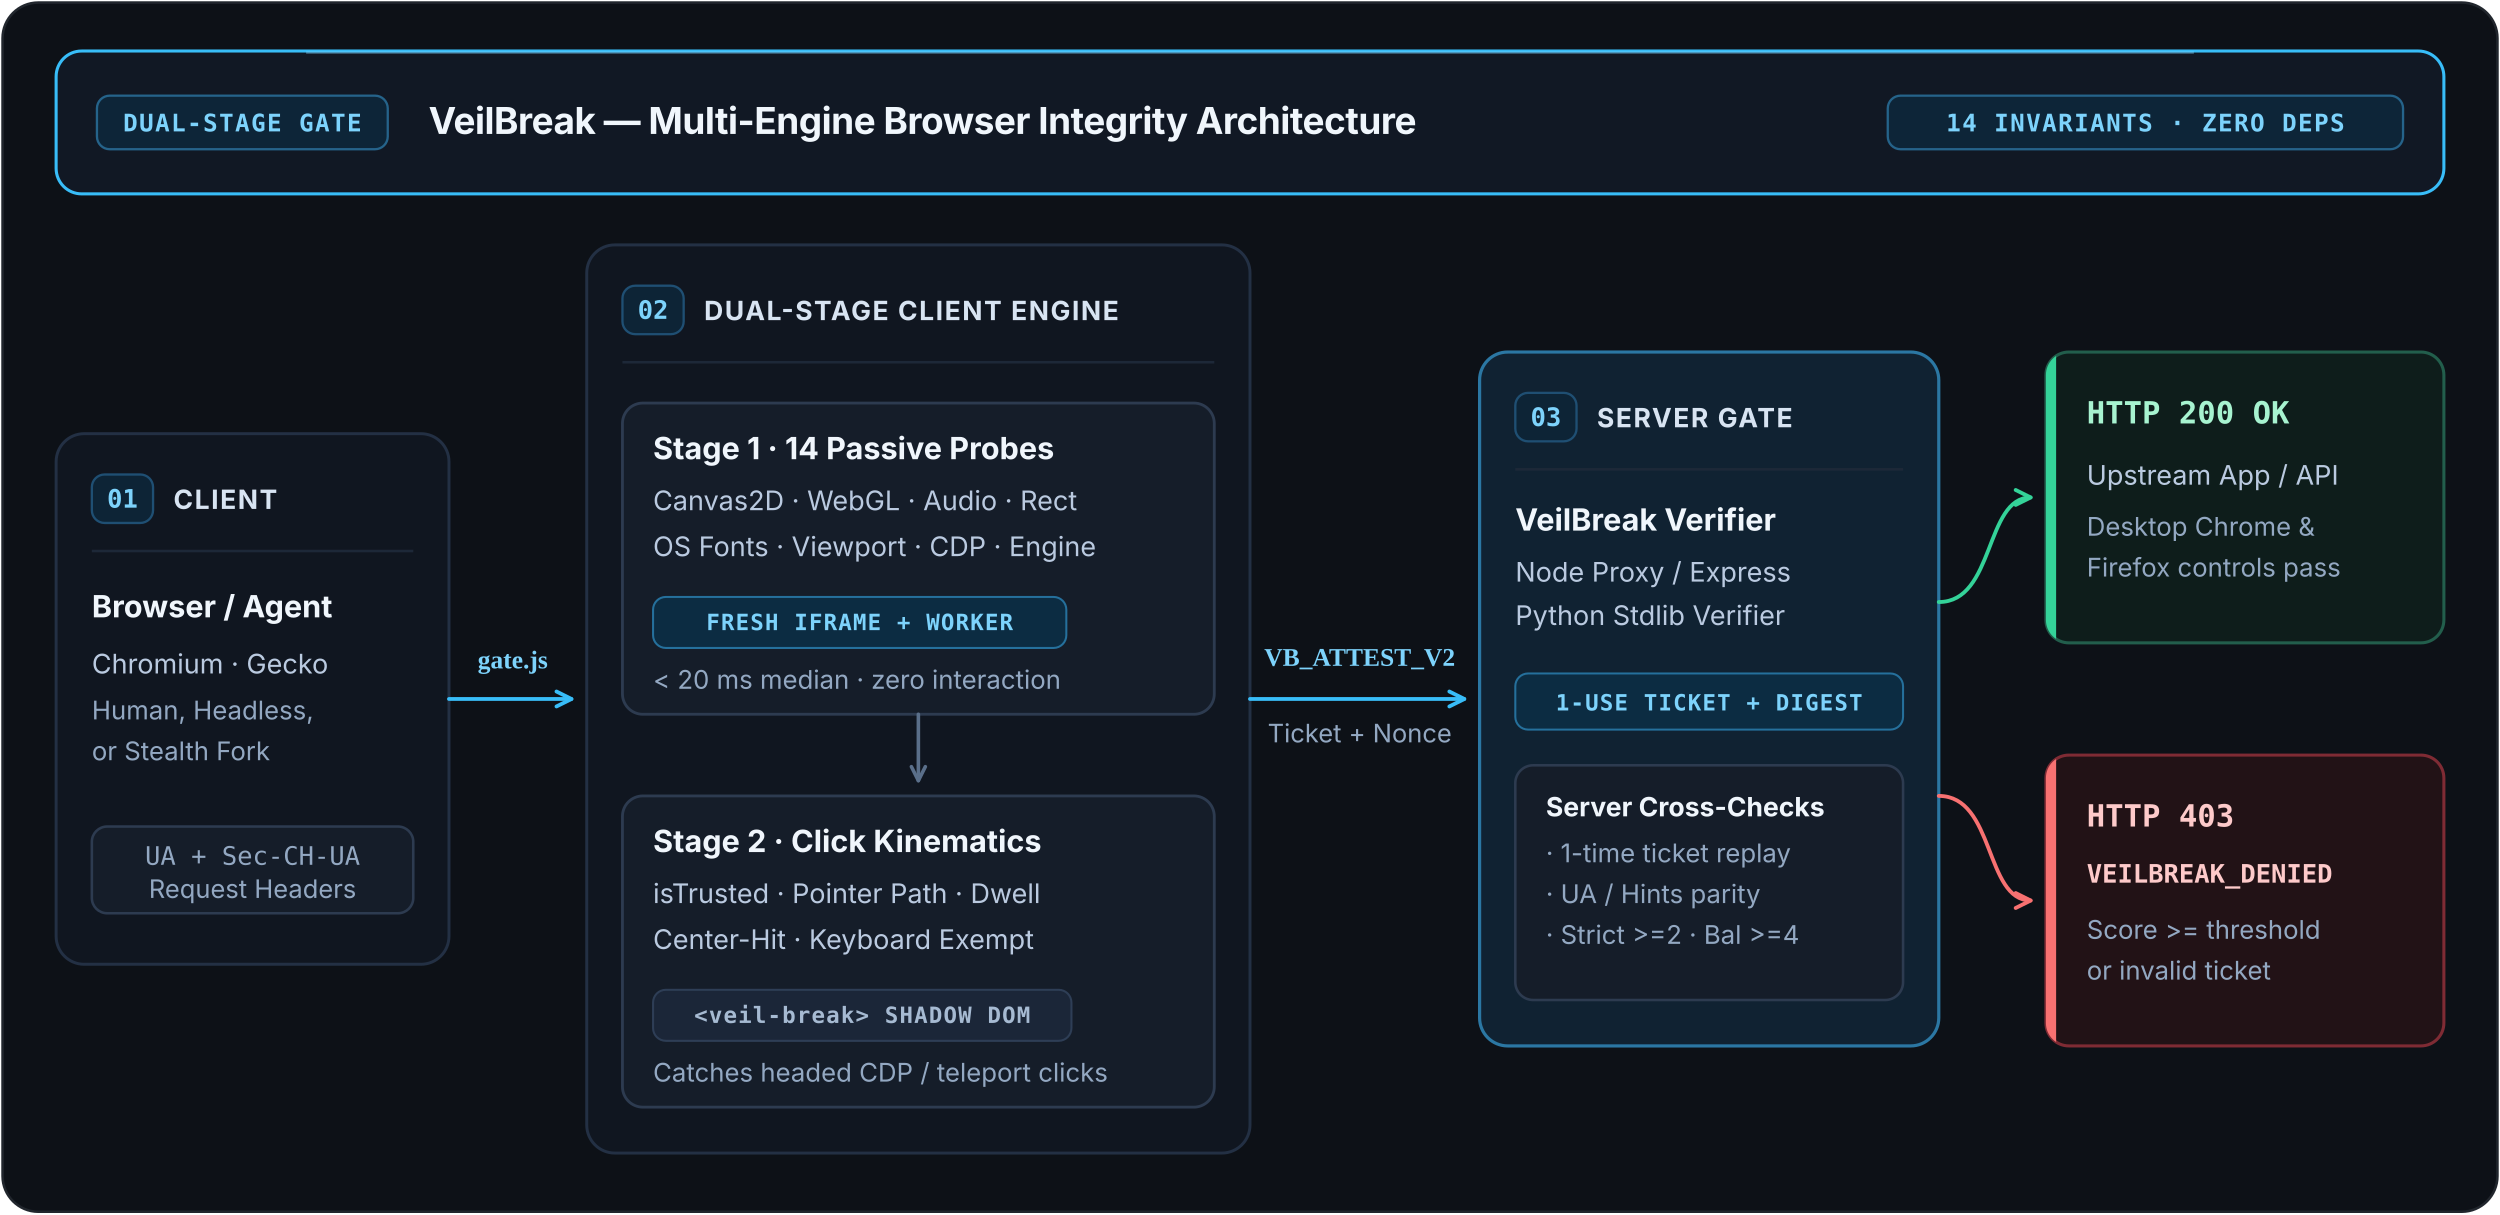
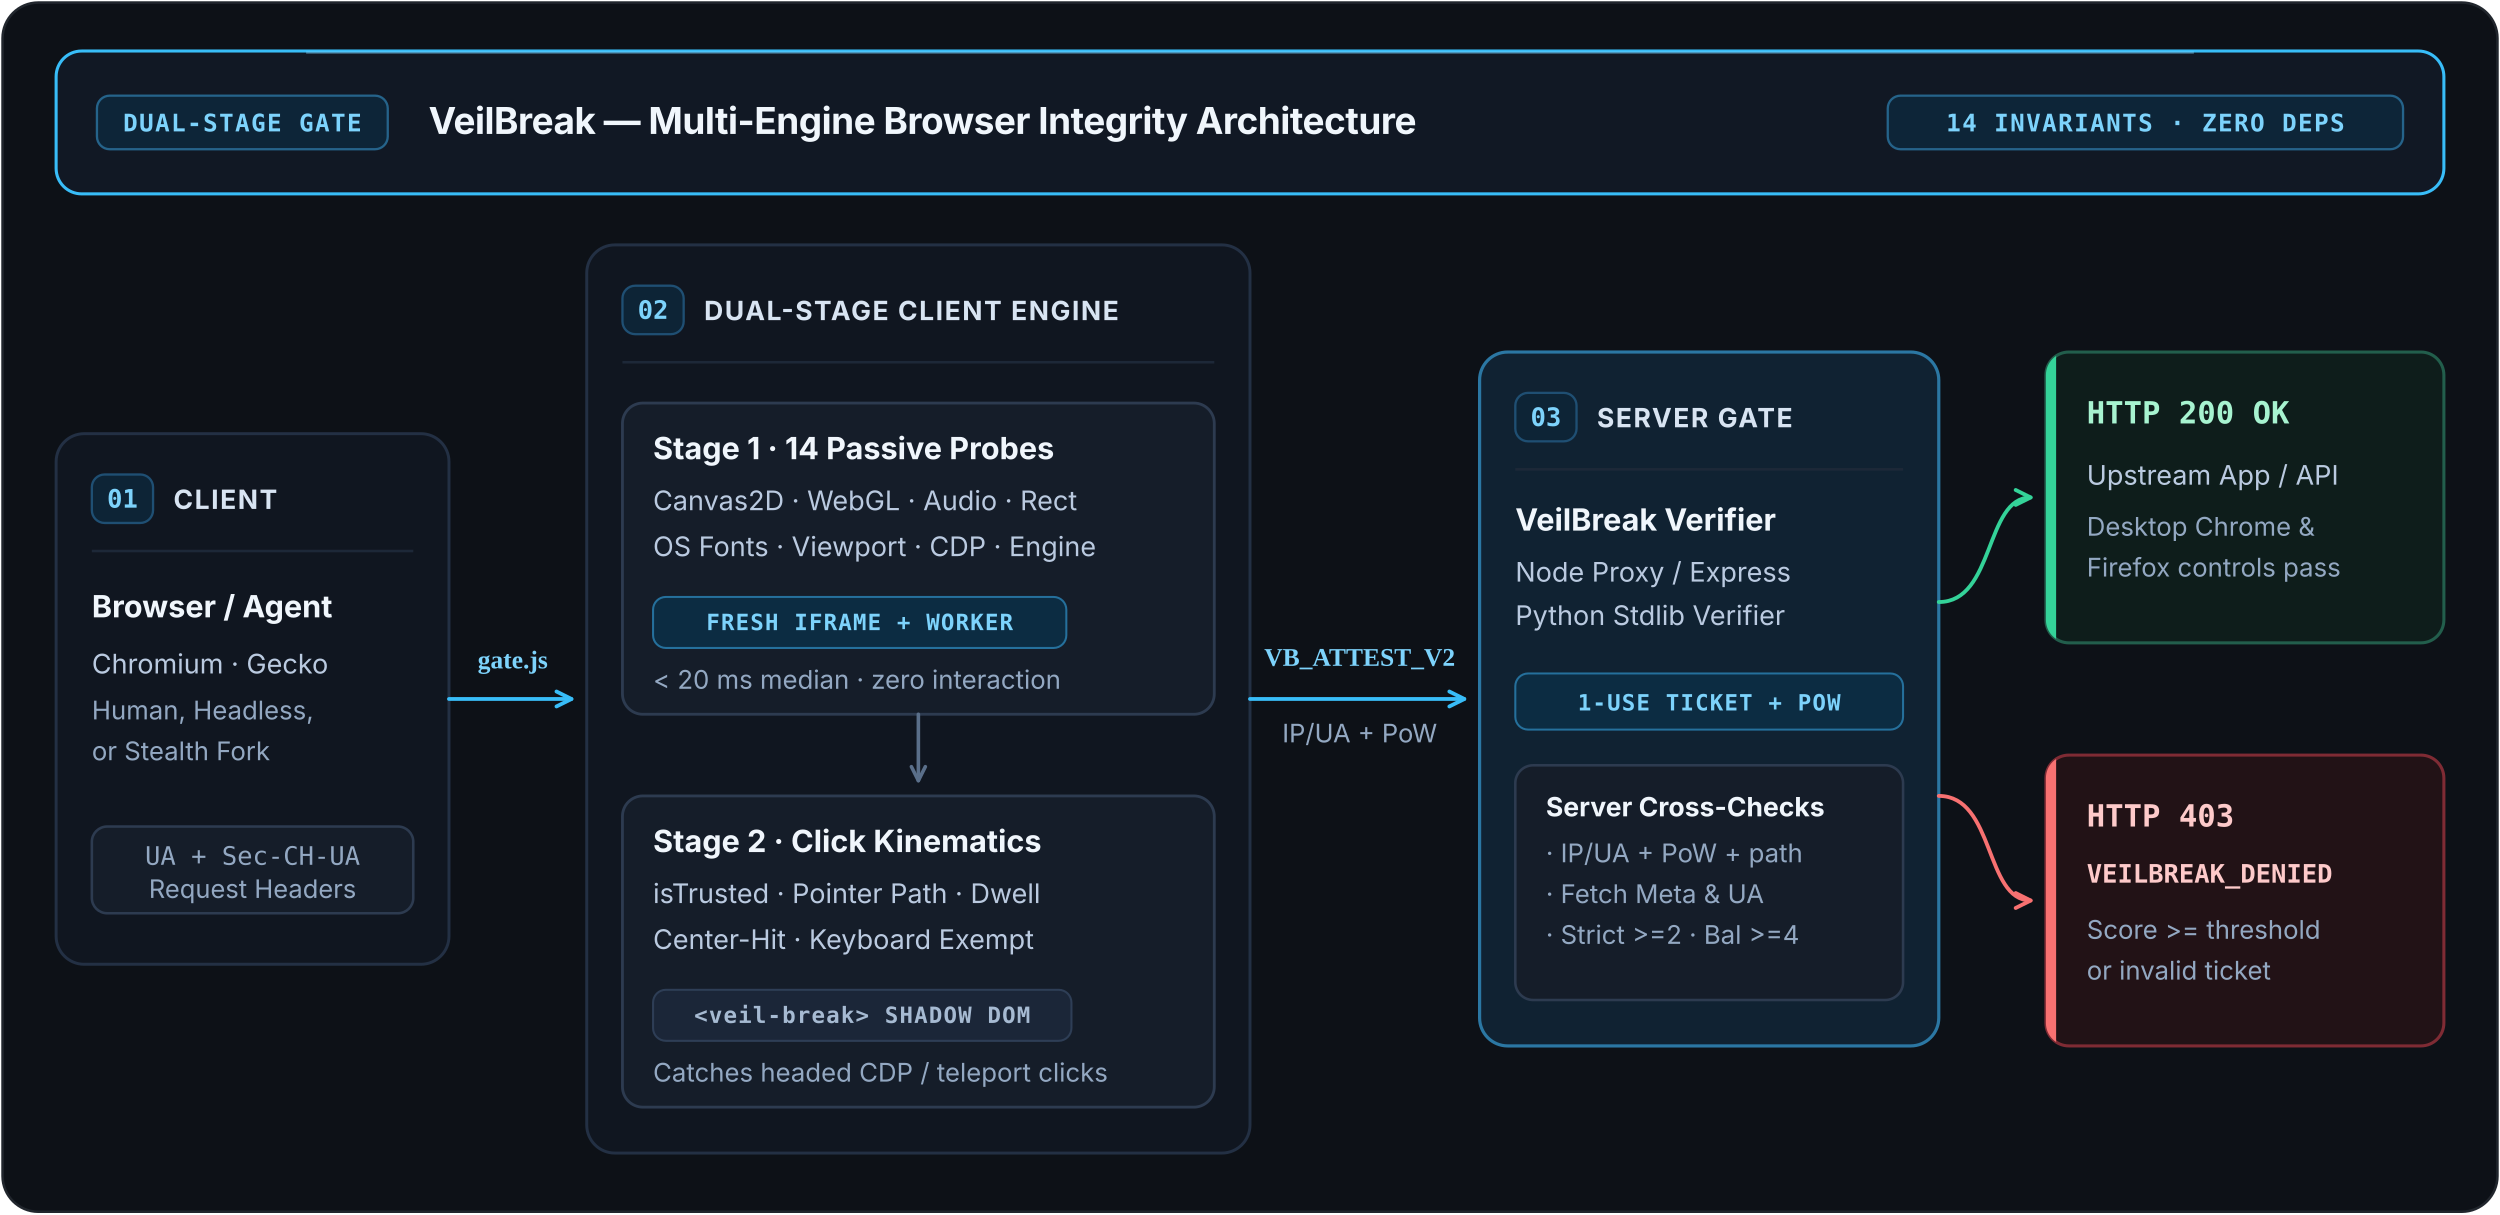
<svg xmlns="http://www.w3.org/2000/svg" width="980" height="476" viewBox="0 0 980 476" role="img" aria-label="VeilBreak Dual-Stage Browser Integrity Gate Architecture">
  <defs>
    <marker id="vb-edge-dark" viewBox="0 0 10 10" refX="7.5" refY="5" markerWidth="6.5" markerHeight="6.5" orient="auto">
      <path d="M 1.5 2 L 7.5 5 L 1.5 8" fill="none" stroke="#5A6F8A" stroke-width="1.55" stroke-linecap="round" stroke-linejoin="round" />
    </marker>
    <marker id="vb-acc-dark" viewBox="0 0 10 10" refX="7.5" refY="5" markerWidth="6.5" markerHeight="6.5" orient="auto">
      <path d="M 1.5 2 L 7.5 5 L 1.5 8" fill="none" stroke="#38BDF8" stroke-width="1.55" stroke-linecap="round" stroke-linejoin="round" />
    </marker>
    <marker id="vb-ok-dark" viewBox="0 0 10 10" refX="7.5" refY="5" markerWidth="6.5" markerHeight="6.5" orient="auto">
      <path d="M 1.5 2 L 7.5 5 L 1.5 8" fill="none" stroke="#34D399" stroke-width="1.55" stroke-linecap="round" stroke-linejoin="round" />
    </marker>
    <marker id="vb-deny-dark" viewBox="0 0 10 10" refX="7.5" refY="5" markerWidth="6.5" markerHeight="6.5" orient="auto">
      <path d="M 1.5 2 L 7.5 5 L 1.5 8" fill="none" stroke="#F87171" stroke-width="1.55" stroke-linecap="round" stroke-linejoin="round" />
    </marker>
    <clipPath id="vb-clip-ok-dark">
      <rect x="802" y="138" width="156" height="114" rx="9" />
    </clipPath>
    <clipPath id="vb-clip-dn-dark">
      <rect x="802" y="296" width="156" height="114" rx="9" />
    </clipPath>
    <style>
      .sans { font-family: -apple-system, BlinkMacSystemFont, "Segoe UI", Inter, Helvetica, Arial, sans-serif; }
      .mono { font-family: ui-monospace, SFMono-Regular, "SF Mono", Menlo, Consolas, monospace; }
      .hub-title { font-size: 14.5px; font-weight: 700; fill: #F0F6FC; letter-spacing: -0.2px; }
      .badge-txt { font-size: 9.5px; font-weight: 700; fill: #7DD3FC; letter-spacing: 0.55px; text-anchor: middle; }
      .col-hdr   { font-size: 10.4px; font-weight: 700; fill: #D8E4F2; letter-spacing: 0.6px; }
      .step-num  { font-size: 10px; font-weight: 700; fill: #7DD3FC; text-anchor: middle; }
      .card-ttl  { font-size: 12px; font-weight: 700; fill: #F0F6FC; }
      .body      { font-size: 10.6px; font-weight: 400; fill: #BACAE0; }
      .muted     { font-size: 10.1px; font-weight: 400; fill: #93A8C2; }
      .muted-c   { font-size: 10px; font-weight: 400; fill: #93A8C2; text-anchor: middle; }
      .mono-c    { font-size: 10px; font-weight: 700; fill: #7DD3FC; text-anchor: middle; }
      .pill-txt  { font-size: 8.8px; font-weight: 700; fill: #7DD3FC; letter-spacing: 0.45px; text-anchor: middle; }
      .tag-txt   { font-size: 8.8px; font-weight: 700; fill: #A6BAD2; letter-spacing: 0.45px; text-anchor: middle; }
      .ok-t      { font-size: 12px; font-weight: 700; fill: #A7F3D0; }
      .dn-t      { font-size: 12px; font-weight: 700; fill: #FECACA; }
      .edge      { fill: none; stroke: #5A6F8A; stroke-width: 1.4; stroke-linecap: round; }
      .edge-acc  { fill: none; stroke: #38BDF8; stroke-width: 1.5; stroke-linecap: round; }
      .edge-ok   { fill: none; stroke: #34D399; stroke-width: 1.5; stroke-linecap: round; }
      .edge-deny { fill: none; stroke: #F87171; stroke-width: 1.5; stroke-linecap: round; }
    </style>
  </defs>
  <rect x="1" y="1" width="978" height="474" rx="14" fill="#0D1117" stroke="#21262D" stroke-width="1" />
  <g id="vb-header">
    <rect x="22" y="20" width="936" height="56" rx="10" fill="#111824" stroke="#38BDF8" stroke-width="1.2" />
    <line x1="120" y1="20.6" x2="860" y2="20.6" stroke="#7DD3FC" stroke-width="1" opacity="0.4" />
    <rect x="38" y="37.5" width="114" height="21" rx="5" fill="#0D2538" stroke="#25638A" stroke-width="0.9" />
    <text class="mono badge-txt" x="95" y="51.5">DUAL-STAGE GATE</text>
    <text class="sans hub-title" x="168" y="52.5">VeilBreak — Multi-Engine Browser Integrity Architecture</text>
    <rect x="740" y="37.5" width="202" height="21" rx="5" fill="#0D2538" stroke="#25638A" stroke-width="0.9" />
    <text class="mono badge-txt" x="841" y="51.5">14 INVARIANTS · ZERO DEPS</text>
  </g>
  <g id="vb-col1">
    <rect x="22" y="170" width="154" height="208" rx="11" fill="#101620" stroke="#233044" stroke-width="1.15" />
    <rect x="36" y="186" width="24" height="19" rx="5" fill="#0D2436" stroke="#1F4F73" stroke-width="0.9" />
    <text class="mono step-num" x="48" y="199">01</text>
    <text class="sans col-hdr" x="68" y="199.5">CLIENT</text>
    <line x1="36" y1="216" x2="162" y2="216" stroke="#1D2838" stroke-width="1" />
    <text class="sans card-ttl" x="36" y="242">Browser / Agent</text>
    <text class="sans body" x="36" y="264">Chromium · Gecko</text>
    <text class="sans muted" x="36" y="282">Human, Headless,</text>
    <text class="sans muted" x="36" y="298">or Stealth Fork</text>
    <rect x="36" y="324" width="126" height="34" rx="6" fill="#151D29" stroke="#2D3B50" stroke-width="1" />
    <text class="mono muted-c" x="99" y="339" font-size="9.5">UA + Sec-CH-UA</text>
    <text class="sans muted-c" x="99" y="352" font-size="9.3">Request Headers</text>
  </g>
  <line class="edge-acc" x1="176" y1="274" x2="224" y2="274" marker-end="url(#vb-acc-dark)" />
  <text class="mono-c" x="201" y="262">gate.js</text>
  <g id="vb-col2">
    <rect x="230" y="96" width="260" height="356" rx="11" fill="#101620" stroke="#233044" stroke-width="1.15" />
    <rect x="244" y="112" width="24" height="19" rx="5" fill="#0D2436" stroke="#1F4F73" stroke-width="0.9" />
    <text class="mono step-num" x="256" y="125">02</text>
    <text class="sans col-hdr" x="276" y="125.5">DUAL-STAGE CLIENT ENGINE</text>
    <line x1="244" y1="142" x2="476" y2="142" stroke="#1D2838" stroke-width="1" />
    <rect x="244" y="158" width="232" height="122" rx="8" fill="#151D29" stroke="#2D3B50" stroke-width="1.1" />
    <text class="sans card-ttl" x="256" y="180">Stage 1 · 14 Passive Probes</text>
    <text class="sans body" x="256" y="200">Canvas2D · WebGL · Audio · Rect</text>
    <text class="sans body" x="256" y="218">OS Fonts · Viewport · CDP · Engine</text>
    <rect x="256" y="234" width="162" height="20" rx="5" fill="#0C2C42" stroke="#25709C" stroke-width="0.8" />
    <text class="mono pill-txt" x="337" y="247">FRESH IFRAME + WORKER</text>
    <text class="sans muted" x="256" y="270">&lt; 20 ms median · zero interaction</text>
    <line class="edge" x1="360" y1="280" x2="360" y2="306" marker-end="url(#vb-edge-dark)" />
    <rect x="244" y="312" width="232" height="122" rx="8" fill="#151D29" stroke="#2D3B50" stroke-width="1.1" />
    <text class="sans card-ttl" x="256" y="334">Stage 2 · Click Kinematics</text>
    <text class="sans body" x="256" y="354">isTrusted · Pointer Path · Dwell</text>
    <text class="sans body" x="256" y="372">Center-Hit · Keyboard Exempt</text>
    <rect x="256" y="388" width="164" height="20" rx="5" fill="#1B2638" stroke="#2E3E56" stroke-width="0.8" />
    <text class="mono tag-txt" x="338" y="401">&lt;veil-break&gt; SHADOW DOM</text>
    <text class="sans muted" x="256" y="424">Catches headed CDP / teleport clicks</text>
  </g>
  <line class="edge-acc" x1="490" y1="274" x2="574" y2="274" marker-end="url(#vb-acc-dark)" />
  <text class="mono-c" x="533" y="261">VB_ATTEST_V2</text>
-   <text class="sans muted-c" x="533" y="291">Ticket + Nonce</text>
+   <text class="sans muted-c" x="533" y="291">IP/UA + PoW</text>
  <g id="vb-col3">
    <rect x="580" y="138" width="180" height="272" rx="11" fill="#102232" stroke="#2B77A3" stroke-width="1.25" />
    <rect x="594" y="154" width="24" height="19" rx="5" fill="#0D2436" stroke="#1F4F73" stroke-width="0.9" />
    <text class="mono step-num" x="606" y="167">03</text>
    <text class="sans col-hdr" x="626" y="167.5">SERVER GATE</text>
    <line x1="594" y1="184" x2="746" y2="184" stroke="#1D2838" stroke-width="1" />
    <text class="sans card-ttl" x="594" y="208">VeilBreak Verifier</text>
    <text class="sans body" x="594" y="228">Node Proxy / Express</text>
    <text class="sans body" x="594" y="245">Python Stdlib Verifier</text>
    <rect x="594" y="264" width="152" height="22" rx="5" fill="#0C2C42" stroke="#25709C" stroke-width="0.8" />
-     <text class="mono pill-txt" x="670" y="278.5">1-USE TICKET + DIGEST</text>
+     <text class="mono pill-txt" x="670" y="278.5">1-USE TICKET + POW</text>
    <rect x="594" y="300" width="152" height="92" rx="7" fill="#151D29" stroke="#2D3B50" stroke-width="1" />
    <text class="sans" x="606" y="320" font-size="10.4" font-weight="700" fill="#F0F6FC">Server Cross-Checks</text>
-     <text class="sans muted" x="606" y="338">· 1-time ticket replay</text>
-     <text class="sans muted" x="606" y="354">· UA / Hints parity</text>
+     <text class="sans muted" x="606" y="338">· IP/UA + PoW + path</text>
+     <text class="sans muted" x="606" y="354">· Fetch Meta &amp; UA</text>
    <text class="sans muted" x="606" y="370">· Strict &gt;=2 · Bal &gt;=4</text>
  </g>
  <path class="edge-ok" d="M 760,236 C 782,236 778,195 796,195" marker-end="url(#vb-ok-dark)" />
  <path class="edge-deny" d="M 760,312 C 782,312 778,353 796,353" marker-end="url(#vb-deny-dark)" />
  <g id="vb-col4">
    <rect x="802" y="138" width="156" height="114" rx="9" fill="#0E1D1B" stroke="#225E4C" stroke-width="1.2" />
    <g clip-path="url(#vb-clip-ok-dark)">
      <rect x="802" y="138" width="4" height="114" fill="#34D399" />
    </g>
    <text class="mono ok-t" x="818" y="166">HTTP 200 OK</text>
    <text class="sans body" x="818" y="190">Upstream App / API</text>
    <text class="sans muted" x="818" y="210">Desktop Chrome &amp;</text>
    <text class="sans muted" x="818" y="226">Firefox controls pass</text>
    <rect x="802" y="296" width="156" height="114" rx="9" fill="#221216" stroke="#7F2B34" stroke-width="1.2" />
    <g clip-path="url(#vb-clip-dn-dark)">
      <rect x="802" y="296" width="4" height="114" fill="#F87171" />
    </g>
    <text class="mono dn-t" x="818" y="324">HTTP 403</text>
    <text class="mono" x="818" y="346" font-size="10" font-weight="700" fill="#FECACA">VEILBREAK_DENIED</text>
    <text class="sans muted" x="818" y="368">Score &gt;= threshold</text>
    <text class="sans muted" x="818" y="384">or invalid ticket</text>
  </g>
</svg>
